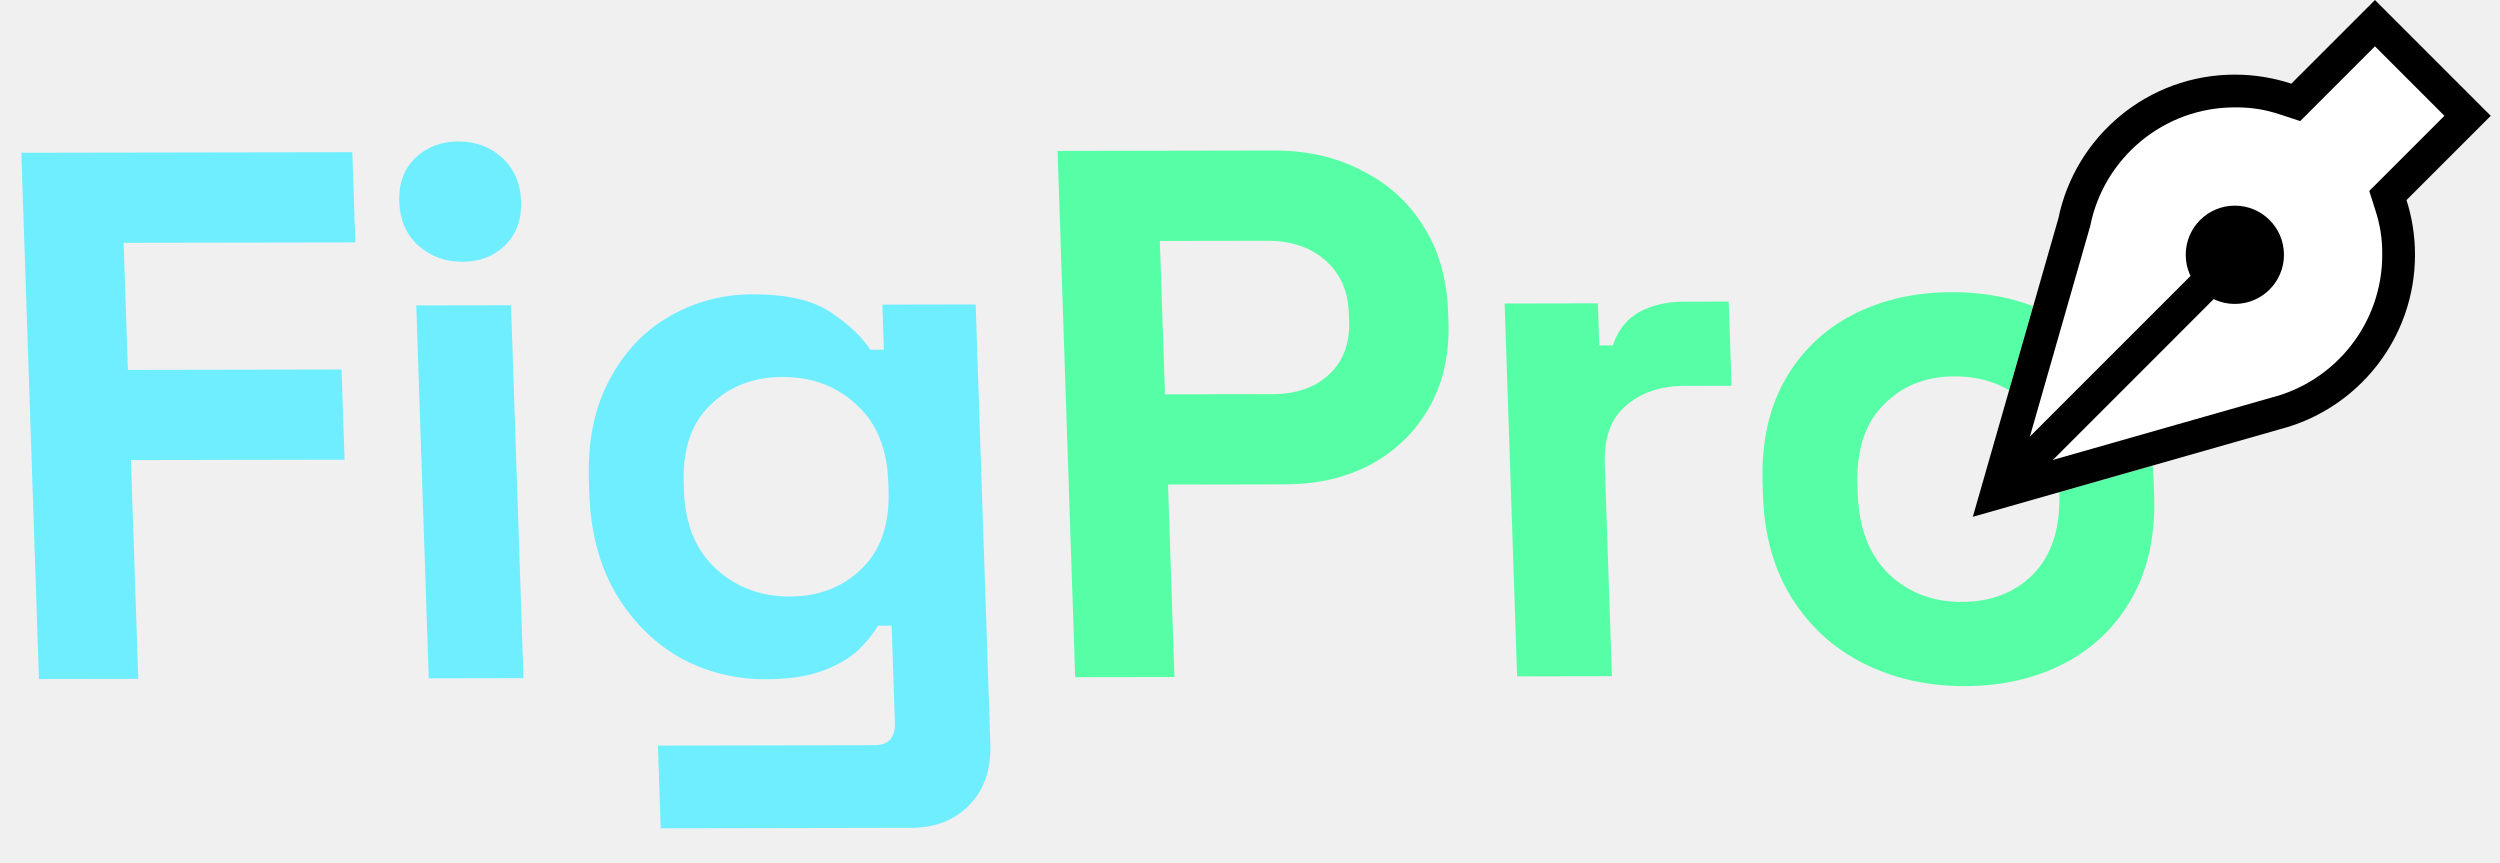
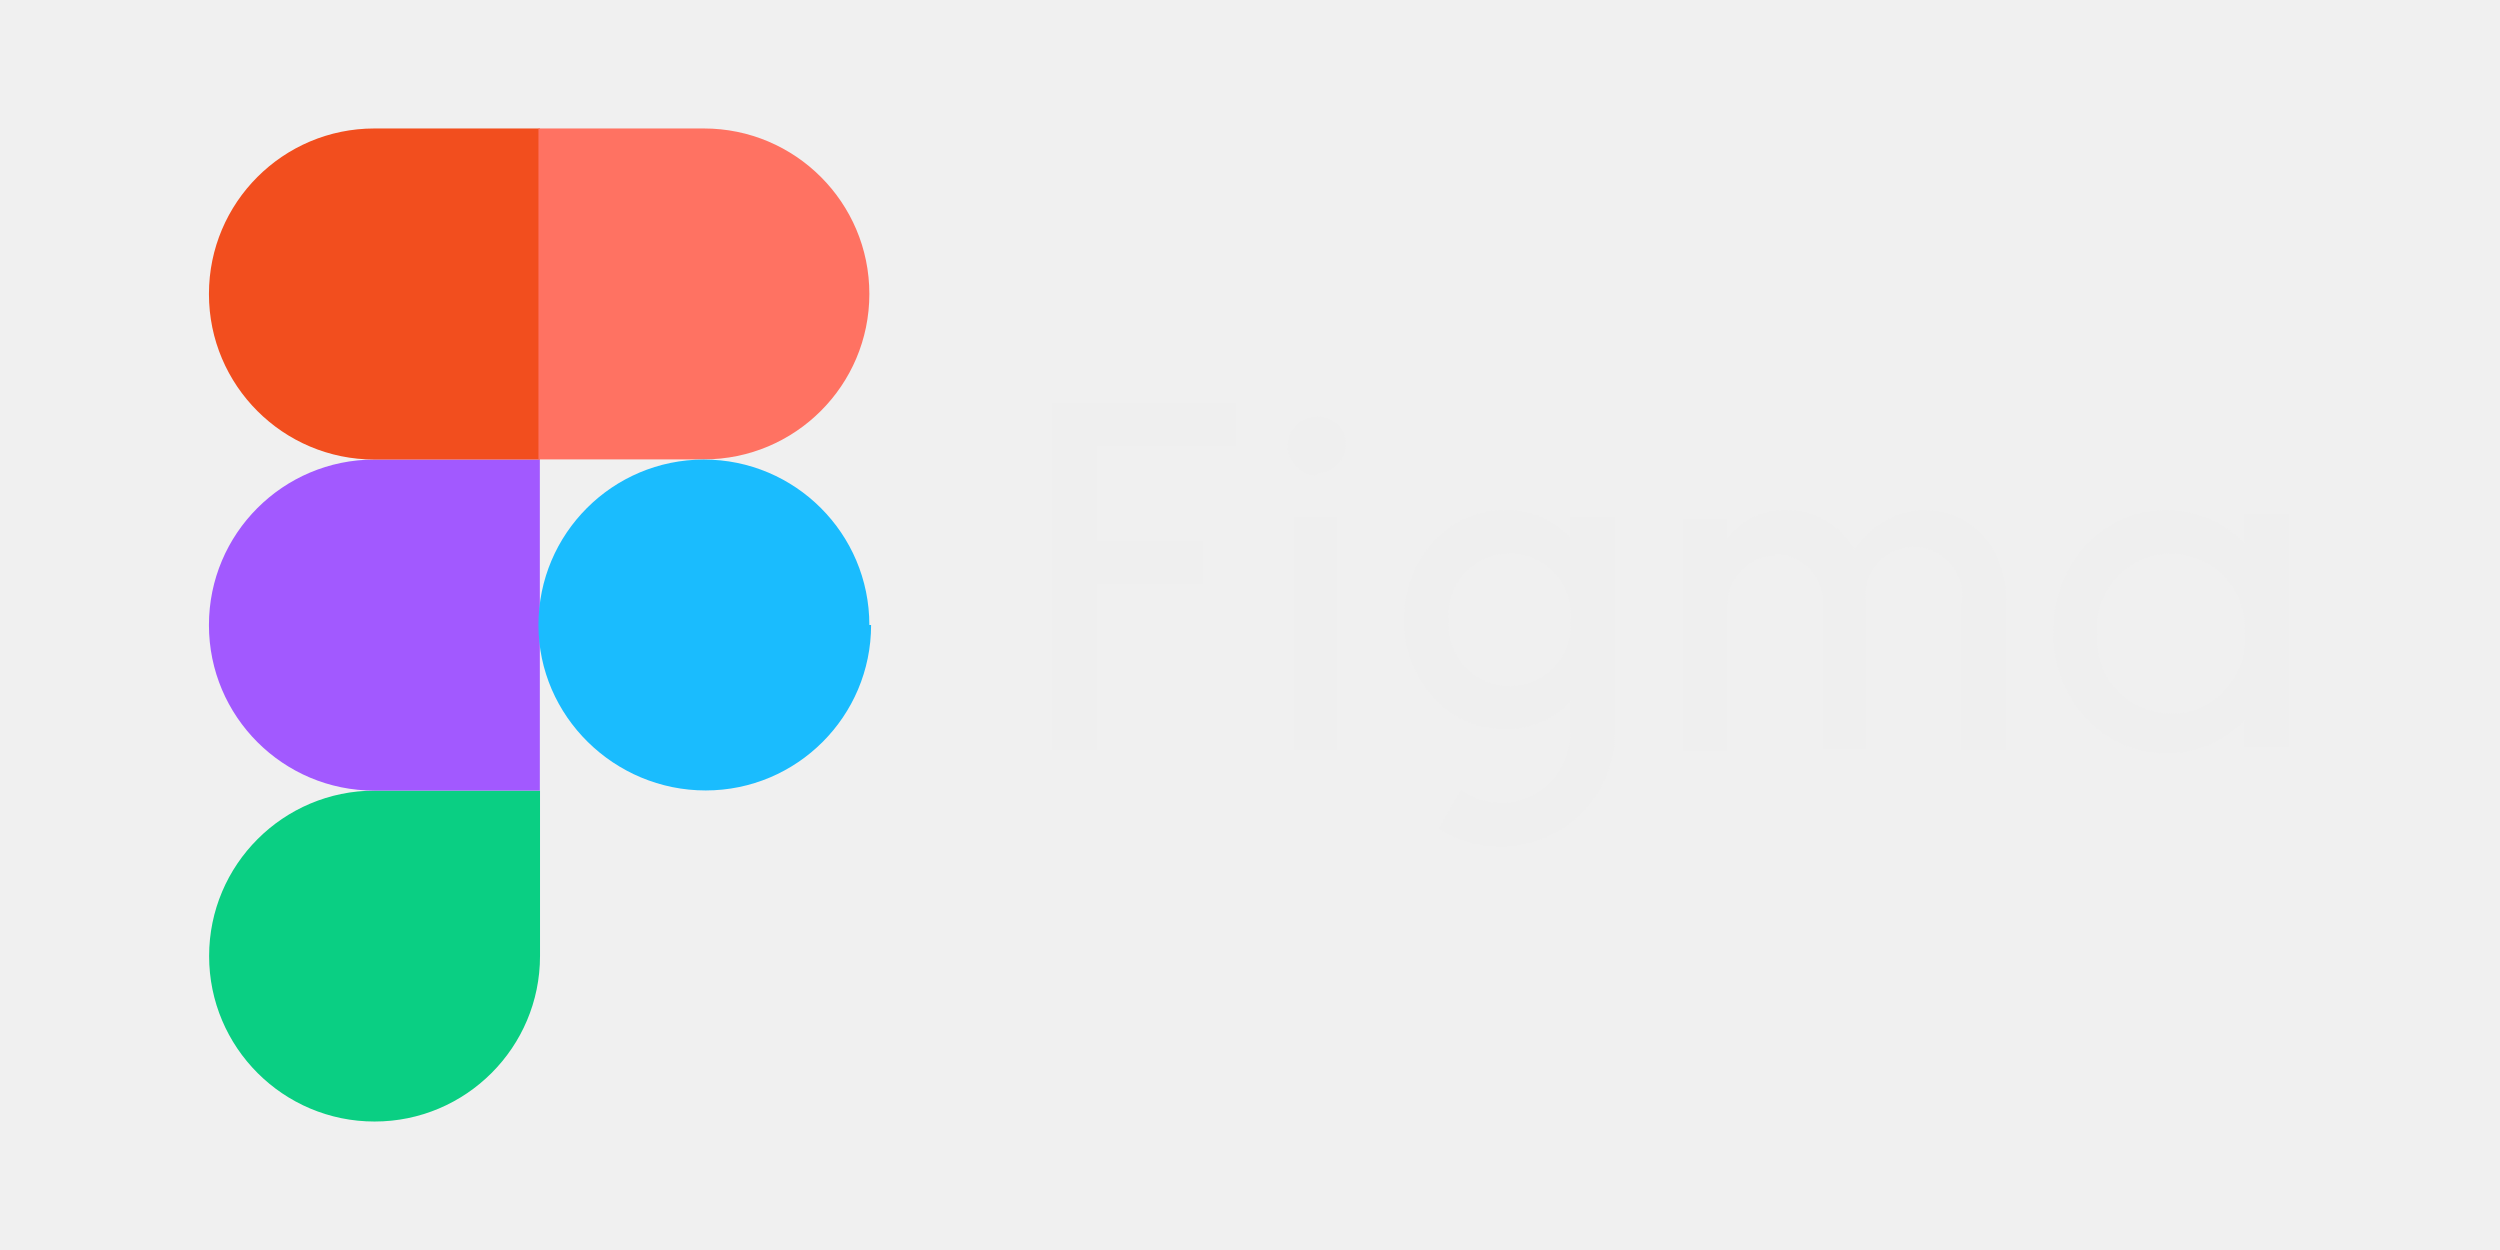
- <svg xmlns="http://www.w3.org/2000/svg" width="58" height="20" viewBox="0 0 58 20" fill="none">
-   <g clip-path="url(#clip0_1874_739)">
-     <path d="M0.904 15.754L0.495 3.544L8.174 3.531L8.244 5.624L2.869 5.633L2.967 8.581L7.924 8.572L7.994 10.665L3.038 10.674L3.208 15.75L0.904 15.754ZM9.947 15.738L9.657 7.086L11.856 7.082L12.146 15.734L9.947 15.738ZM10.723 6.073C10.327 6.073 9.985 5.946 9.698 5.691C9.422 5.436 9.276 5.099 9.262 4.68C9.248 4.261 9.371 3.924 9.63 3.668C9.901 3.411 10.234 3.283 10.629 3.282C11.036 3.281 11.378 3.409 11.654 3.664C11.93 3.919 12.075 4.256 12.09 4.675C12.104 5.093 11.981 5.431 11.722 5.687C11.463 5.944 11.13 6.072 10.723 6.073ZM13.671 11.44L13.662 11.161C13.631 10.254 13.786 9.48 14.125 8.84C14.464 8.188 14.924 7.693 15.506 7.355C16.1 7.005 16.751 6.829 17.461 6.828C18.252 6.827 18.856 6.965 19.272 7.244C19.689 7.522 19.995 7.812 20.192 8.114L20.506 8.114L20.471 7.067L22.635 7.063L22.976 17.249C22.996 17.842 22.837 18.314 22.5 18.663C22.163 19.024 21.704 19.205 21.122 19.206L15.328 19.217L15.264 17.298L20.29 17.289C20.616 17.288 20.773 17.114 20.761 16.765L20.686 14.515L20.371 14.515C20.261 14.702 20.105 14.894 19.902 15.092C19.699 15.278 19.425 15.436 19.08 15.564C18.735 15.693 18.295 15.758 17.76 15.758C17.05 15.76 16.387 15.592 15.771 15.256C15.166 14.908 14.672 14.415 14.29 13.776C13.908 13.126 13.701 12.347 13.671 11.44ZM18.324 13.839C18.999 13.838 19.556 13.621 19.995 13.19C20.435 12.759 20.641 12.154 20.615 11.375L20.609 11.201C20.583 10.41 20.336 9.806 19.868 9.388C19.411 8.959 18.84 8.744 18.153 8.746C17.479 8.747 16.922 8.963 16.482 9.394C16.043 9.813 15.836 10.418 15.862 11.209L15.868 11.384C15.894 12.163 16.142 12.767 16.61 13.196C17.078 13.626 17.649 13.84 18.324 13.839Z" fill="#6FEEFF" />
-     <path d="M24.944 15.711L24.535 3.501L29.561 3.492C30.329 3.491 31.009 3.647 31.601 3.96C32.204 4.261 32.678 4.69 33.023 5.248C33.379 5.805 33.57 6.468 33.596 7.235L33.604 7.48C33.629 8.235 33.477 8.899 33.147 9.469C32.828 10.028 32.377 10.464 31.795 10.78C31.223 11.083 30.565 11.235 29.82 11.237L27.098 11.242L27.247 15.707L24.944 15.711ZM27.028 9.148L29.523 9.144C30.07 9.143 30.507 8.991 30.834 8.688C31.162 8.385 31.317 7.972 31.299 7.449L31.293 7.274C31.276 6.751 31.093 6.339 30.745 6.037C30.398 5.735 29.951 5.585 29.404 5.586L26.908 5.59L27.028 9.148ZM35.197 15.692L34.907 7.041L37.071 7.037L37.104 8.014L37.418 8.013C37.534 7.664 37.735 7.408 38.02 7.245C38.318 7.082 38.664 7 39.059 6.999L40.106 6.997L40.172 8.95L39.09 8.952C38.532 8.953 38.077 9.105 37.727 9.408C37.376 9.7 37.21 10.153 37.231 10.77L37.396 15.688L35.197 15.692ZM45.587 15.918C44.726 15.92 43.947 15.746 43.249 15.399C42.551 15.051 41.993 14.546 41.575 13.884C41.157 13.222 40.933 12.426 40.901 11.496L40.892 11.217C40.861 10.287 41.032 9.49 41.405 8.826C41.779 8.163 42.303 7.656 42.977 7.306C43.652 6.956 44.42 6.78 45.281 6.778C46.142 6.777 46.922 6.95 47.62 7.298C48.318 7.645 48.876 8.15 49.294 8.812C49.711 9.474 49.936 10.27 49.967 11.201L49.976 11.48C50.008 12.41 49.836 13.207 49.463 13.87C49.09 14.534 48.566 15.04 47.891 15.391C47.216 15.741 46.448 15.916 45.587 15.918ZM45.522 13.964C46.197 13.963 46.748 13.747 47.176 13.316C47.603 12.873 47.803 12.245 47.776 11.431L47.77 11.257C47.742 10.443 47.501 9.821 47.044 9.392C46.599 8.951 46.033 8.731 45.346 8.732C44.672 8.733 44.121 8.955 43.693 9.398C43.266 9.829 43.065 10.451 43.093 11.265L43.099 11.44C43.126 12.254 43.368 12.881 43.825 13.322C44.281 13.752 44.847 13.966 45.522 13.964Z" fill="#56FFA6" />
-     <path d="M47.755 5.063C48.147 3.161 49.831 1.731 51.848 1.731C52.306 1.731 52.746 1.805 53.158 1.941L55.099 0L57.786 2.687L55.831 4.641C55.959 5.042 56.028 5.468 56.028 5.911C56.028 7.856 54.699 9.49 52.9 9.957L45.769 11.99L47.755 5.063Z" fill="white" />
-     <path d="M55.099 1.075L53.696 2.478L53.365 2.809L52.92 2.663C52.564 2.543 52.243 2.489 51.848 2.491C50.198 2.491 48.82 3.661 48.499 5.216L48.493 5.245L48.485 5.272L46.877 10.884L52.692 9.226L52.701 9.224L52.71 9.221C54.182 8.84 55.268 7.501 55.268 5.911C55.27 5.529 55.22 5.218 55.107 4.872L54.967 4.431L55.294 4.104L56.711 2.687L55.099 1.075ZM47.755 5.063C48.147 3.161 49.831 1.731 51.848 1.731C52.306 1.731 52.746 1.805 53.158 1.941L54.562 0.538L55.099 0L55.637 0.538L57.249 2.15L57.786 2.687L57.249 3.224L55.831 4.641C55.959 5.042 56.028 5.468 56.028 5.911C56.028 7.856 54.699 9.49 52.9 9.957L46.63 11.745L45.769 11.99L46.016 11.13L47.755 5.063Z" fill="black" />
-     <path d="M46.798 11.499L46.529 11.768L45.992 11.23L46.26 10.962L51.58 5.642L51.848 5.374L52.386 5.911L52.117 6.18L46.798 11.499Z" fill="black" />
-     <path d="M52.988 5.911C52.988 5.281 52.478 4.771 51.848 4.771C51.219 4.771 50.709 5.281 50.709 5.911C50.709 6.54 51.219 7.051 51.848 7.051C52.478 7.051 52.988 6.54 52.988 5.911Z" fill="black" />
-   </g>
-   <defs>
-     <clipPath id="clip0_1874_739">
-       <rect width="58" height="20" fill="white" />
-     </clipPath>
-   </defs>
+ <svg xmlns="http://www.w3.org/2000/svg" viewBox="0 0 14.397 7.2" width="120" height="60">
+   <path d="M2.156 6.46c.526 0 .953-.427.953-.953v-.953h-.953c-.526 0-.953.427-.953.953s.427.953.953.953z" fill="#0acf83" />
+   <path d="M1.202 3.6c0-.526.427-.953.953-.953h.953v1.907h-.953c-.526 0-.953-.427-.953-.953z" fill="#a259ff" />
+   <path d="M1.202 1.693c0-.526.427-.953.953-.953h.953v1.907h-.953c-.526 0-.953-.427-.953-.953z" fill="#f24e1e" />
+   <path d="M3.1.74h.953c.526 0 .953.427.953.953s-.427.953-.953.953H3.1z" fill="#ff7262" />
+   <path d="M5.016 3.6c0 .526-.427.953-.953.953S3.1 4.126 3.1 3.6s.427-.953.953-.953.953.427.953.953z" fill="#1abcfe" />
+   <path d="M6.058 2.32v1.998h.257v-.954h.618v-.248h-.618V2.57h.803v-.25zm1.525.406c.093 0 .168-.075.168-.168S7.675 2.4 7.583 2.4s-.168.075-.168.168c0 .045.018.087.05.12s.074.05.12.05zm-.13.252v1.34H7.7v-1.34h-.255zm1.212-.04c-.342 0-.58.3-.58.632s.24.63.58.63a.51.51 0 0 0 .379-.159v.178a.42.42 0 0 1-.116.287.4.4 0 0 1-.286.12.42.42 0 0 1-.228-.076l-.13.223a.66.66 0 0 0 1.017-.557v-1.24h-.257v.12a.51.51 0 0 0-.379-.159zm-.322.632a.35.35 0 0 1 .166-.33c.114-.07.257-.07.37 0s.177.198.166.33a.35.35 0 0 1-.166.33c-.114.07-.257.07-.37 0s-.177-.198-.166-.33z" fill="#EFEFEF" />
+   <path d="M10.228 3.2a.28.28 0 0 0-.279.279v.848h-.257v-1.34h.257V3.1c.078-.104.202-.164.332-.162.164-.004.317.084.398.227.1-.14.244-.225.4-.227.293 0 .475.236.476.528v.853h-.257v-.85a.28.28 0 0 0-.427-.276.28.28 0 0 0-.124.276v.848H10.5V3.47a.28.28 0 0 0-.279-.279zm2.7-.07a.62.62 0 0 0-.453-.191c-.383 0-.65.324-.65.7s.27.7.65.7a.62.62 0 0 0 .453-.191V4.3h.257V2.96h-.257zm-.85.52c-.013-.16.065-.314.202-.398s.3-.084.446 0a.43.43 0 0 1 .202.398c.013.16-.065.314-.202.398s-.3.084-.446 0a.43.43 0 0 1-.202-.398z" fill="#EFEFEF" />
</svg>
